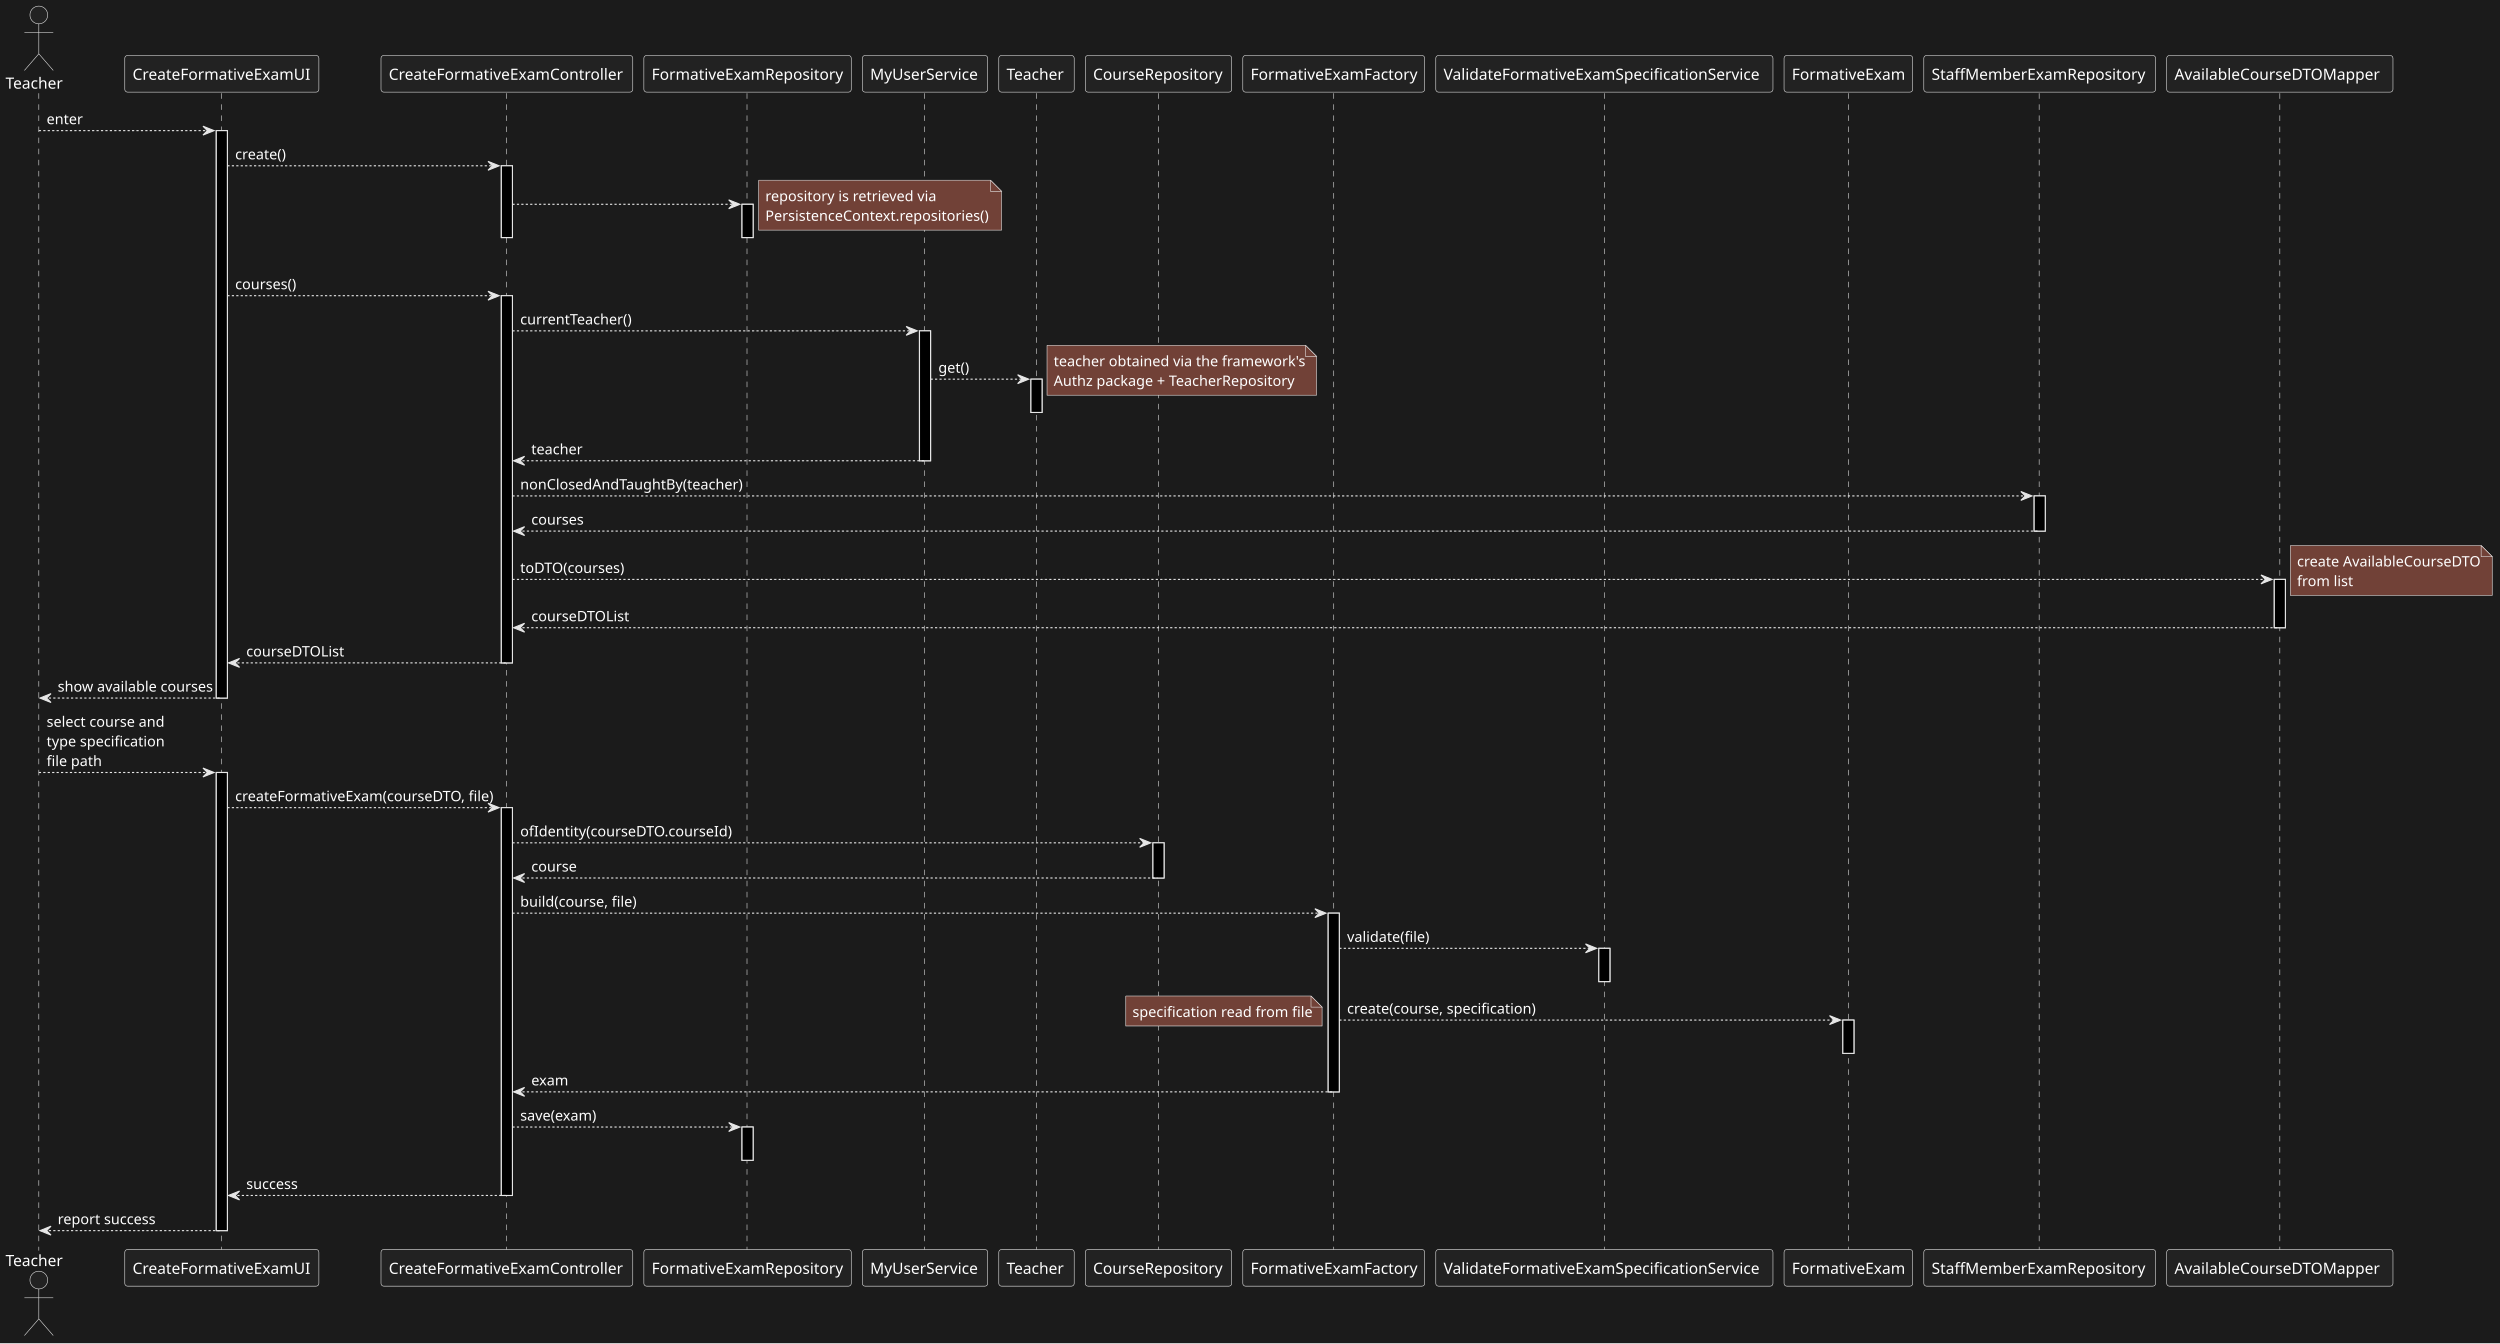
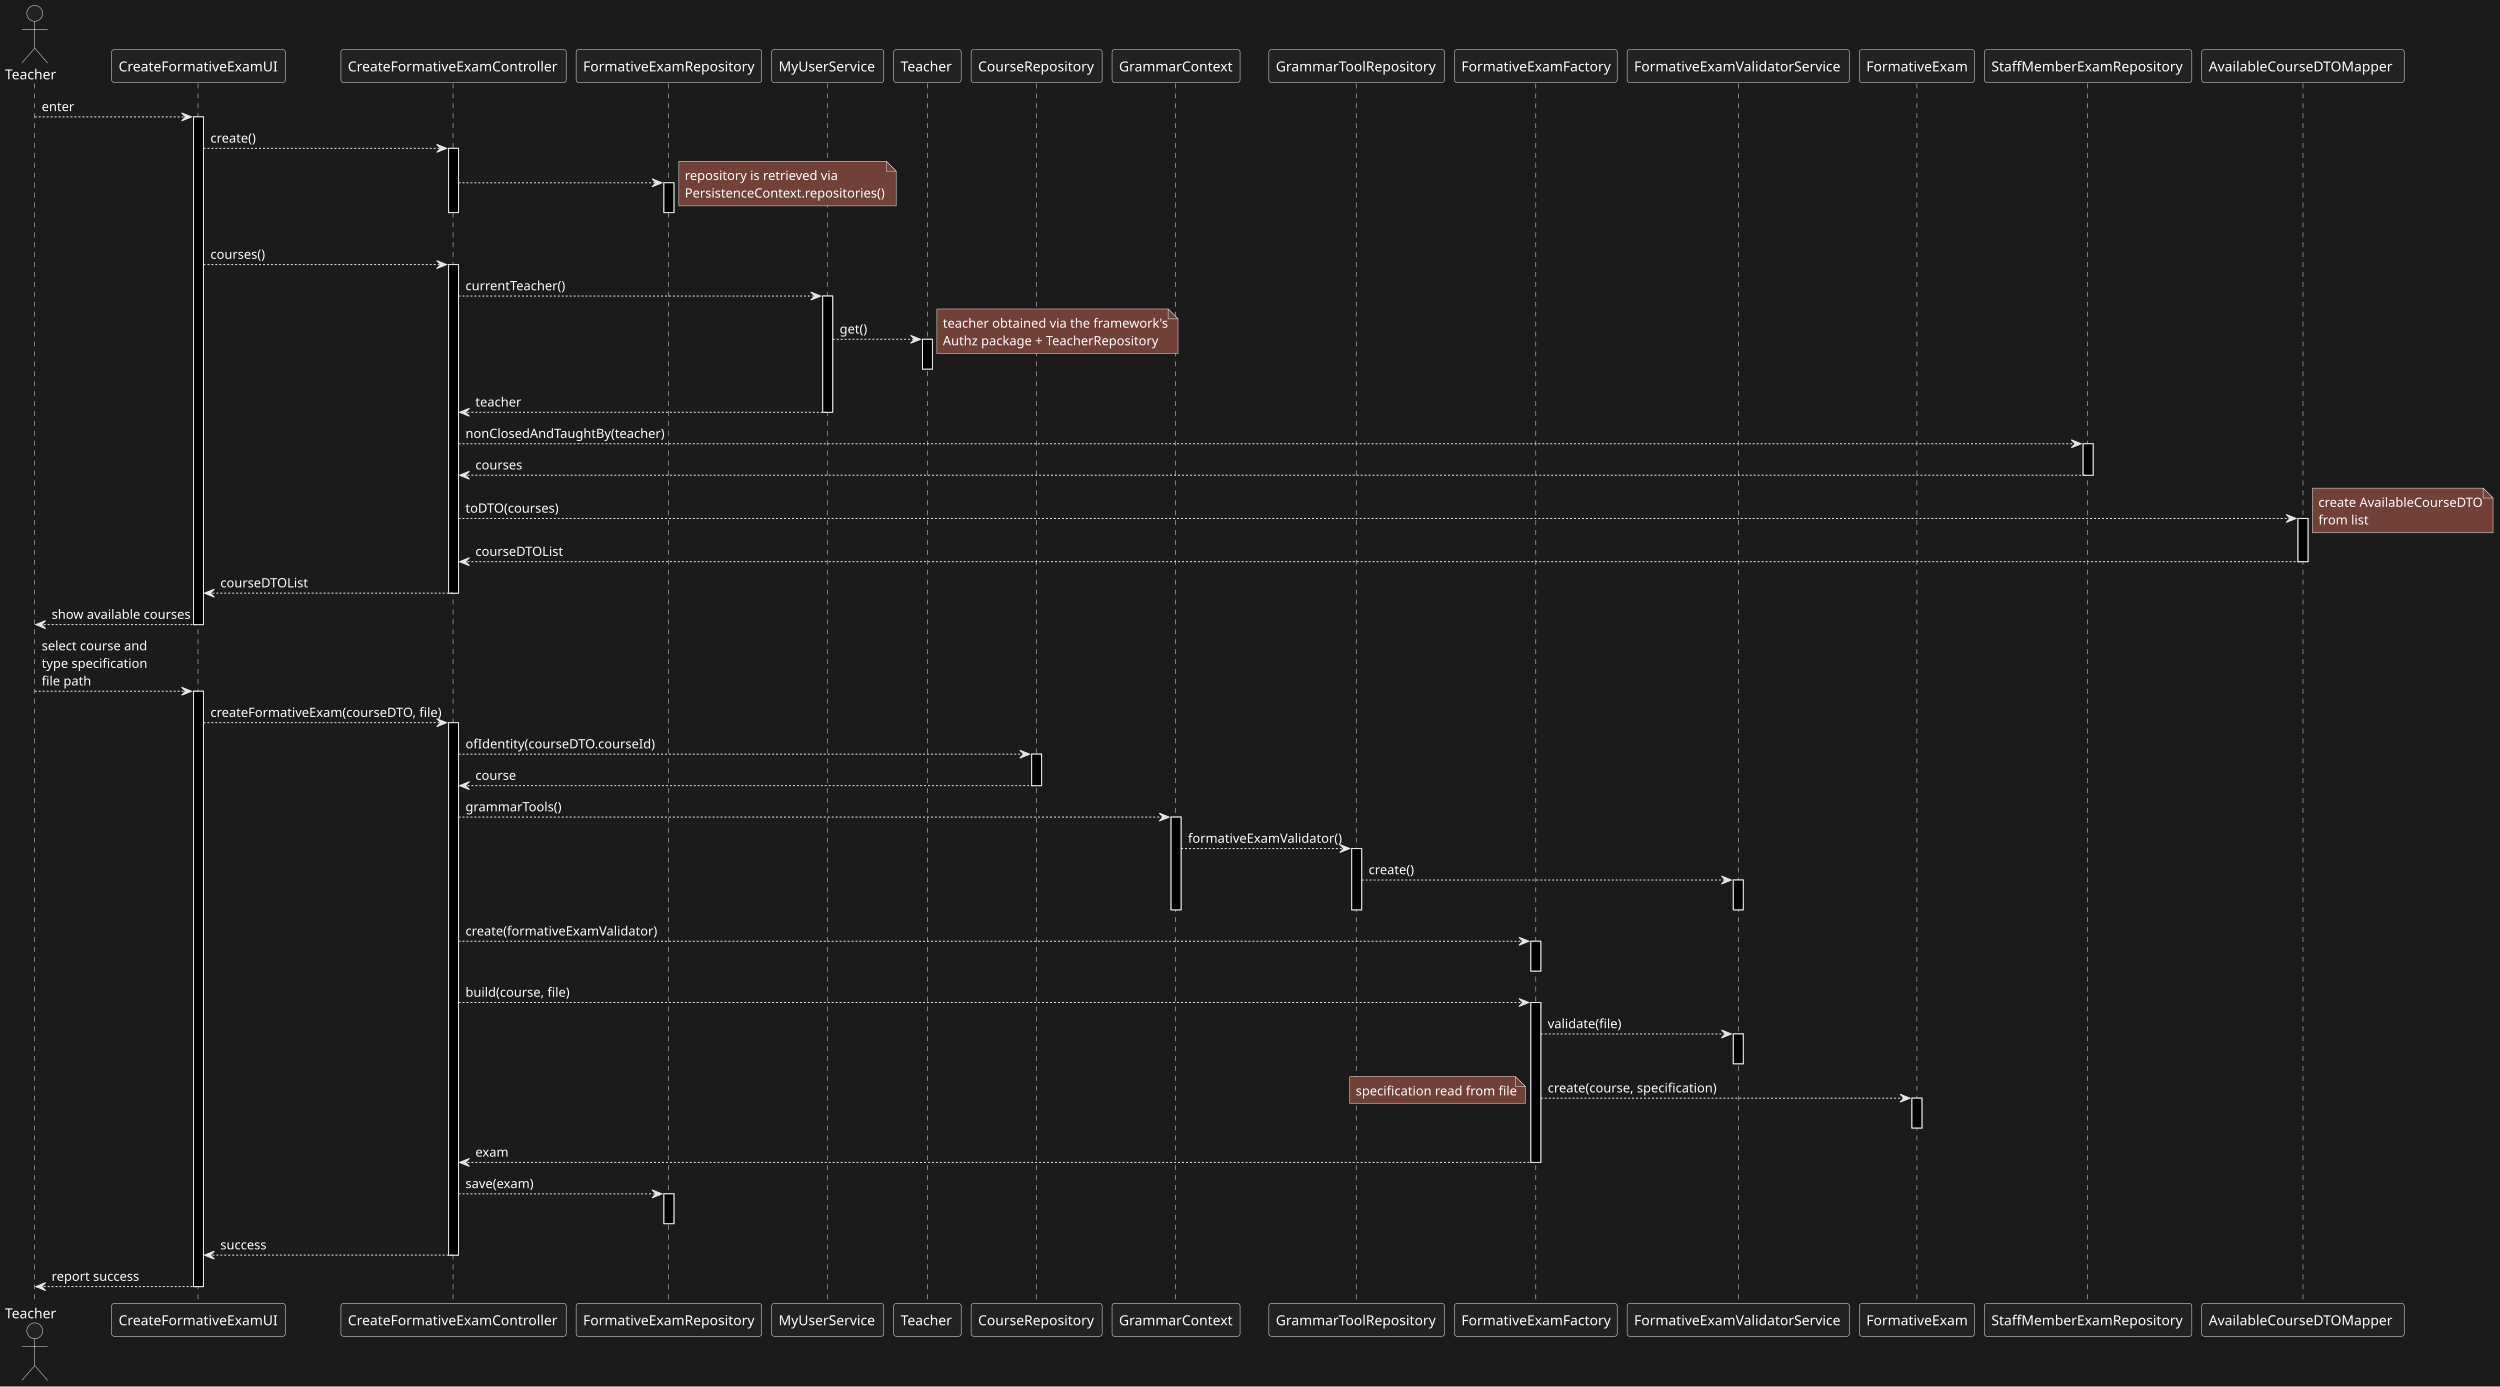
- <svg xmlns="http://www.w3.org/2000/svg" contentStyleType="text/css" height="1211px" preserveAspectRatio="none" style="width:2254px;height:1211px;background:#1B1B1B;" version="1.1" viewBox="0 0 2254 1211" width="2254px" zoomAndPan="magnify">
+ <svg xmlns="http://www.w3.org/2000/svg" contentStyleType="text/css" height="1397px" preserveAspectRatio="none" style="width:2519px;height:1397px;background:#1B1B1B;" version="1.1" viewBox="0 0 2519 1397" width="2519px" zoomAndPan="magnify">
  <defs />
  <g>
-     <rect fill="#1B1B1B" height="1211" style="stroke:none;stroke-width:1.0;" width="2254" x="0" y="0" />
+     <rect fill="#1B1B1B" height="1397" style="stroke:none;stroke-width:1.0;" width="2519" x="0" y="0" />
    <rect fill="#000000" height="511.59" style="stroke:#E7E7E7;stroke-width:1.0;" width="10" x="195" y="117.774" />
-     <rect fill="#000000" height="413.06" style="stroke:#E7E7E7;stroke-width:1.0;" width="10" x="195" y="696.482" />
+     <rect fill="#000000" height="599.884" style="stroke:#E7E7E7;stroke-width:1.0;" width="10" x="195" y="696.482" />
    <rect fill="#000000" height="64.706" style="stroke:#E7E7E7;stroke-width:1.0;" width="10" x="452" y="149.48" />
    <rect fill="#000000" height="331.06" style="stroke:#E7E7E7;stroke-width:1.0;" width="10" x="452" y="266.598" />
-     <rect fill="#000000" height="349.648" style="stroke:#E7E7E7;stroke-width:1.0;" width="10" x="452" y="728.188" />
+     <rect fill="#000000" height="536.472" style="stroke:#E7E7E7;stroke-width:1.0;" width="10" x="452" y="728.188" />
    <rect fill="#000000" height="30" style="stroke:#E7E7E7;stroke-width:1.0;" width="10" x="669" y="184.186" />
-     <rect fill="#000000" height="30" style="stroke:#E7E7E7;stroke-width:1.0;" width="10" x="669" y="1016.13" />
+     <rect fill="#000000" height="30" style="stroke:#E7E7E7;stroke-width:1.0;" width="10" x="669" y="1202.954" />
    <rect fill="#000000" height="117.118" style="stroke:#E7E7E7;stroke-width:1.0;" width="10" x="829" y="298.304" />
    <rect fill="#000000" height="30" style="stroke:#E7E7E7;stroke-width:1.0;" width="10" x="929.5" y="341.863" />
    <rect fill="#000000" height="31.706" style="stroke:#E7E7E7;stroke-width:1.0;" width="10" x="1039.5" y="759.894" />
-     <rect fill="#000000" height="161.118" style="stroke:#E7E7E7;stroke-width:1.0;" width="10" x="1197.5" y="823.306" />
-     <rect fill="#000000" height="30" style="stroke:#E7E7E7;stroke-width:1.0;" width="10" x="1441.5" y="855.012" />
-     <rect fill="#000000" height="30" style="stroke:#E7E7E7;stroke-width:1.0;" width="10" x="1661.5" y="919.718" />
-     <rect fill="#000000" height="31.706" style="stroke:#E7E7E7;stroke-width:1.0;" width="10" x="1834" y="447.128" />
-     <rect fill="#000000" height="43.559" style="stroke:#E7E7E7;stroke-width:1.0;" width="10" x="2050.5" y="522.393" />
-     <line style="stroke:#E7E7E7;stroke-width:0.5;stroke-dasharray:5.0,5.0;" x1="35" x2="35" y1="84.068" y2="1127.542" />
-     <line style="stroke:#E7E7E7;stroke-width:0.5;stroke-dasharray:5.0,5.0;" x1="199.5" x2="199.5" y1="84.068" y2="1127.542" />
-     <line style="stroke:#E7E7E7;stroke-width:0.5;stroke-dasharray:5.0,5.0;" x1="456.5" x2="456.5" y1="84.068" y2="1127.542" />
-     <line style="stroke:#E7E7E7;stroke-width:0.5;stroke-dasharray:5.0,5.0;" x1="673.5" x2="673.5" y1="84.068" y2="1127.542" />
-     <line style="stroke:#E7E7E7;stroke-width:0.5;stroke-dasharray:5.0,5.0;" x1="833.5" x2="833.5" y1="84.068" y2="1127.542" />
-     <line style="stroke:#E7E7E7;stroke-width:0.5;stroke-dasharray:5.0,5.0;" x1="934.5" x2="934.5" y1="84.068" y2="1127.542" />
-     <line style="stroke:#E7E7E7;stroke-width:0.5;stroke-dasharray:5.0,5.0;" x1="1044.5" x2="1044.5" y1="84.068" y2="1127.542" />
-     <line style="stroke:#E7E7E7;stroke-width:0.5;stroke-dasharray:5.0,5.0;" x1="1202.5" x2="1202.5" y1="84.068" y2="1127.542" />
-     <line style="stroke:#E7E7E7;stroke-width:0.5;stroke-dasharray:5.0,5.0;" x1="1446.5" x2="1446.5" y1="84.068" y2="1127.542" />
-     <line style="stroke:#E7E7E7;stroke-width:0.5;stroke-dasharray:5.0,5.0;" x1="1666.5" x2="1666.5" y1="84.068" y2="1127.542" />
-     <line style="stroke:#E7E7E7;stroke-width:0.5;stroke-dasharray:5.0,5.0;" x1="1838.5" x2="1838.5" y1="84.068" y2="1127.542" />
-     <line style="stroke:#E7E7E7;stroke-width:0.5;stroke-dasharray:5.0,5.0;" x1="2055.5" x2="2055.5" y1="84.068" y2="1127.542" />
+     <rect fill="#000000" height="93.412" style="stroke:#E7E7E7;stroke-width:1.0;" width="10" x="1180" y="823.306" />
+     <rect fill="#000000" height="61.706" style="stroke:#E7E7E7;stroke-width:1.0;" width="10" x="1362" y="855.012" />
+     <rect fill="#000000" height="30" style="stroke:#E7E7E7;stroke-width:1.0;" width="10" x="1542.5" y="948.424" />
+     <rect fill="#000000" height="161.118" style="stroke:#E7E7E7;stroke-width:1.0;" width="10" x="1542.5" y="1010.13" />
+     <rect fill="#000000" height="30" style="stroke:#E7E7E7;stroke-width:1.0;" width="10" x="1746.5" y="886.718" />
+     <rect fill="#000000" height="30" style="stroke:#E7E7E7;stroke-width:1.0;" width="10" x="1746.5" y="1041.836" />
+     <rect fill="#000000" height="30" style="stroke:#E7E7E7;stroke-width:1.0;" width="10" x="1926.5" y="1106.542" />
+     <rect fill="#000000" height="31.706" style="stroke:#E7E7E7;stroke-width:1.0;" width="10" x="2099" y="447.128" />
+     <rect fill="#000000" height="43.559" style="stroke:#E7E7E7;stroke-width:1.0;" width="10" x="2315.5" y="522.393" />
+     <line style="stroke:#E7E7E7;stroke-width:0.5;stroke-dasharray:5.0,5.0;" x1="35" x2="35" y1="84.068" y2="1314.367" />
+     <line style="stroke:#E7E7E7;stroke-width:0.5;stroke-dasharray:5.0,5.0;" x1="199.5" x2="199.5" y1="84.068" y2="1314.367" />
+     <line style="stroke:#E7E7E7;stroke-width:0.5;stroke-dasharray:5.0,5.0;" x1="456.5" x2="456.5" y1="84.068" y2="1314.367" />
+     <line style="stroke:#E7E7E7;stroke-width:0.5;stroke-dasharray:5.0,5.0;" x1="673.5" x2="673.5" y1="84.068" y2="1314.367" />
+     <line style="stroke:#E7E7E7;stroke-width:0.5;stroke-dasharray:5.0,5.0;" x1="833.5" x2="833.5" y1="84.068" y2="1314.367" />
+     <line style="stroke:#E7E7E7;stroke-width:0.5;stroke-dasharray:5.0,5.0;" x1="934.5" x2="934.5" y1="84.068" y2="1314.367" />
+     <line style="stroke:#E7E7E7;stroke-width:0.5;stroke-dasharray:5.0,5.0;" x1="1044.5" x2="1044.5" y1="84.068" y2="1314.367" />
+     <line style="stroke:#E7E7E7;stroke-width:0.5;stroke-dasharray:5.0,5.0;" x1="1184.5" x2="1184.5" y1="84.068" y2="1314.367" />
+     <line style="stroke:#E7E7E7;stroke-width:0.5;stroke-dasharray:5.0,5.0;" x1="1366.5" x2="1366.5" y1="84.068" y2="1314.367" />
+     <line style="stroke:#E7E7E7;stroke-width:0.5;stroke-dasharray:5.0,5.0;" x1="1547.5" x2="1547.5" y1="84.068" y2="1314.367" />
+     <line style="stroke:#E7E7E7;stroke-width:0.5;stroke-dasharray:5.0,5.0;" x1="1751.5" x2="1751.5" y1="84.068" y2="1314.367" />
+     <line style="stroke:#E7E7E7;stroke-width:0.5;stroke-dasharray:5.0,5.0;" x1="1931.5" x2="1931.5" y1="84.068" y2="1314.367" />
+     <line style="stroke:#E7E7E7;stroke-width:0.5;stroke-dasharray:5.0,5.0;" x1="2103.5" x2="2103.5" y1="84.068" y2="1314.367" />
+     <line style="stroke:#E7E7E7;stroke-width:0.5;stroke-dasharray:5.0,5.0;" x1="2320.5" x2="2320.5" y1="84.068" y2="1314.367" />
    <text fill="#FFFFFF" font-family="sans-serif" font-size="14" lengthAdjust="spacing" textLength="54" x="5" y="79.966">Teacher</text>
    <ellipse cx="35" cy="13.5" fill="#222222" rx="8" ry="8" style="stroke:#E7E7E7;stroke-width:0.5;" />
    <path d="M35,21.5 L35,48.5 M22,29.5 L48,29.5 M35,48.5 L22,63.5 M35,48.5 L48,63.5 " fill="none" style="stroke:#E7E7E7;stroke-width:0.5;" />
-     <text fill="#FFFFFF" font-family="sans-serif" font-size="14" lengthAdjust="spacing" textLength="54" x="5" y="1141.508">Teacher</text>
-     <ellipse cx="35" cy="1154.11" fill="#222222" rx="8" ry="8" style="stroke:#E7E7E7;stroke-width:0.5;" />
-     <path d="M35,1162.11 L35,1189.11 M22,1170.11 L48,1170.11 M35,1189.11 L22,1204.11 M35,1189.11 L48,1204.11 " fill="none" style="stroke:#E7E7E7;stroke-width:0.5;" />
+     <text fill="#FFFFFF" font-family="sans-serif" font-size="14" lengthAdjust="spacing" textLength="54" x="5" y="1328.332">Teacher</text>
+     <ellipse cx="35" cy="1340.934" fill="#222222" rx="8" ry="8" style="stroke:#E7E7E7;stroke-width:0.5;" />
+     <path d="M35,1348.934 L35,1375.934 M22,1356.934 L48,1356.934 M35,1375.934 L22,1390.934 M35,1375.934 L48,1390.934 " fill="none" style="stroke:#E7E7E7;stroke-width:0.5;" />
    <rect fill="#222222" height="33.068" rx="2.5" ry="2.5" style="stroke:#E7E7E7;stroke-width:0.5;" width="175" x="112.5" y="50" />
    <text fill="#FFFFFF" font-family="sans-serif" font-size="14" lengthAdjust="spacing" textLength="161" x="119.5" y="71.966">CreateFormativeExamUI</text>
-     <rect fill="#222222" height="33.068" rx="2.5" ry="2.5" style="stroke:#E7E7E7;stroke-width:0.5;" width="175" x="112.5" y="1126.542" />
-     <text fill="#FFFFFF" font-family="sans-serif" font-size="14" lengthAdjust="spacing" textLength="161" x="119.5" y="1148.508">CreateFormativeExamUI</text>
+     <rect fill="#222222" height="33.068" rx="2.5" ry="2.5" style="stroke:#E7E7E7;stroke-width:0.5;" width="175" x="112.5" y="1313.367" />
+     <text fill="#FFFFFF" font-family="sans-serif" font-size="14" lengthAdjust="spacing" textLength="161" x="119.5" y="1335.332">CreateFormativeExamUI</text>
    <rect fill="#222222" height="33.068" rx="2.5" ry="2.5" style="stroke:#E7E7E7;stroke-width:0.5;" width="227" x="343.5" y="50" />
    <text fill="#FFFFFF" font-family="sans-serif" font-size="14" lengthAdjust="spacing" textLength="213" x="350.5" y="71.966">CreateFormativeExamController</text>
-     <rect fill="#222222" height="33.068" rx="2.5" ry="2.5" style="stroke:#E7E7E7;stroke-width:0.5;" width="227" x="343.5" y="1126.542" />
-     <text fill="#FFFFFF" font-family="sans-serif" font-size="14" lengthAdjust="spacing" textLength="213" x="350.5" y="1148.508">CreateFormativeExamController</text>
+     <rect fill="#222222" height="33.068" rx="2.5" ry="2.5" style="stroke:#E7E7E7;stroke-width:0.5;" width="227" x="343.5" y="1313.367" />
+     <text fill="#FFFFFF" font-family="sans-serif" font-size="14" lengthAdjust="spacing" textLength="213" x="350.5" y="1335.332">CreateFormativeExamController</text>
    <rect fill="#222222" height="33.068" rx="2.5" ry="2.5" style="stroke:#E7E7E7;stroke-width:0.5;" width="187" x="580.5" y="50" />
    <text fill="#FFFFFF" font-family="sans-serif" font-size="14" lengthAdjust="spacing" textLength="173" x="587.5" y="71.966">FormativeExamRepository</text>
-     <rect fill="#222222" height="33.068" rx="2.5" ry="2.5" style="stroke:#E7E7E7;stroke-width:0.5;" width="187" x="580.5" y="1126.542" />
-     <text fill="#FFFFFF" font-family="sans-serif" font-size="14" lengthAdjust="spacing" textLength="173" x="587.5" y="1148.508">FormativeExamRepository</text>
+     <rect fill="#222222" height="33.068" rx="2.5" ry="2.5" style="stroke:#E7E7E7;stroke-width:0.5;" width="187" x="580.5" y="1313.367" />
+     <text fill="#FFFFFF" font-family="sans-serif" font-size="14" lengthAdjust="spacing" textLength="173" x="587.5" y="1335.332">FormativeExamRepository</text>
    <rect fill="#222222" height="33.068" rx="2.5" ry="2.5" style="stroke:#E7E7E7;stroke-width:0.5;" width="113" x="777.5" y="50" />
    <text fill="#FFFFFF" font-family="sans-serif" font-size="14" lengthAdjust="spacing" textLength="99" x="784.5" y="71.966">MyUserService</text>
-     <rect fill="#222222" height="33.068" rx="2.5" ry="2.5" style="stroke:#E7E7E7;stroke-width:0.5;" width="113" x="777.5" y="1126.542" />
-     <text fill="#FFFFFF" font-family="sans-serif" font-size="14" lengthAdjust="spacing" textLength="99" x="784.5" y="1148.508">MyUserService</text>
+     <rect fill="#222222" height="33.068" rx="2.5" ry="2.5" style="stroke:#E7E7E7;stroke-width:0.5;" width="113" x="777.5" y="1313.367" />
+     <text fill="#FFFFFF" font-family="sans-serif" font-size="14" lengthAdjust="spacing" textLength="99" x="784.5" y="1335.332">MyUserService</text>
    <rect fill="#222222" height="33.068" rx="2.5" ry="2.5" style="stroke:#E7E7E7;stroke-width:0.5;" width="68" x="900.5" y="50" />
    <text fill="#FFFFFF" font-family="sans-serif" font-size="14" lengthAdjust="spacing" textLength="54" x="907.5" y="71.966">Teacher</text>
-     <rect fill="#222222" height="33.068" rx="2.5" ry="2.5" style="stroke:#E7E7E7;stroke-width:0.5;" width="68" x="900.5" y="1126.542" />
-     <text fill="#FFFFFF" font-family="sans-serif" font-size="14" lengthAdjust="spacing" textLength="54" x="907.5" y="1148.508">Teacher</text>
+     <rect fill="#222222" height="33.068" rx="2.5" ry="2.5" style="stroke:#E7E7E7;stroke-width:0.5;" width="68" x="900.5" y="1313.367" />
+     <text fill="#FFFFFF" font-family="sans-serif" font-size="14" lengthAdjust="spacing" textLength="54" x="907.5" y="1335.332">Teacher</text>
    <rect fill="#222222" height="33.068" rx="2.5" ry="2.5" style="stroke:#E7E7E7;stroke-width:0.5;" width="132" x="978.5" y="50" />
    <text fill="#FFFFFF" font-family="sans-serif" font-size="14" lengthAdjust="spacing" textLength="118" x="985.5" y="71.966">CourseRepository</text>
-     <rect fill="#222222" height="33.068" rx="2.5" ry="2.5" style="stroke:#E7E7E7;stroke-width:0.5;" width="132" x="978.5" y="1126.542" />
-     <text fill="#FFFFFF" font-family="sans-serif" font-size="14" lengthAdjust="spacing" textLength="118" x="985.5" y="1148.508">CourseRepository</text>
-     <rect fill="#222222" height="33.068" rx="2.5" ry="2.5" style="stroke:#E7E7E7;stroke-width:0.5;" width="164" x="1120.5" y="50" />
-     <text fill="#FFFFFF" font-family="sans-serif" font-size="14" lengthAdjust="spacing" textLength="150" x="1127.5" y="71.966">FormativeExamFactory</text>
-     <rect fill="#222222" height="33.068" rx="2.5" ry="2.5" style="stroke:#E7E7E7;stroke-width:0.5;" width="164" x="1120.5" y="1126.542" />
-     <text fill="#FFFFFF" font-family="sans-serif" font-size="14" lengthAdjust="spacing" textLength="150" x="1127.5" y="1148.508">FormativeExamFactory</text>
-     <rect fill="#222222" height="33.068" rx="2.5" ry="2.5" style="stroke:#E7E7E7;stroke-width:0.5;" width="304" x="1294.5" y="50" />
-     <text fill="#FFFFFF" font-family="sans-serif" font-size="14" lengthAdjust="spacing" textLength="290" x="1301.5" y="71.966">ValidateFormativeExamSpecificationService</text>
-     <rect fill="#222222" height="33.068" rx="2.5" ry="2.5" style="stroke:#E7E7E7;stroke-width:0.5;" width="304" x="1294.5" y="1126.542" />
-     <text fill="#FFFFFF" font-family="sans-serif" font-size="14" lengthAdjust="spacing" textLength="290" x="1301.5" y="1148.508">ValidateFormativeExamSpecificationService</text>
-     <rect fill="#222222" height="33.068" rx="2.5" ry="2.5" style="stroke:#E7E7E7;stroke-width:0.5;" width="116" x="1608.5" y="50" />
-     <text fill="#FFFFFF" font-family="sans-serif" font-size="14" lengthAdjust="spacing" textLength="102" x="1615.5" y="71.966">FormativeExam</text>
-     <rect fill="#222222" height="33.068" rx="2.5" ry="2.5" style="stroke:#E7E7E7;stroke-width:0.5;" width="116" x="1608.5" y="1126.542" />
-     <text fill="#FFFFFF" font-family="sans-serif" font-size="14" lengthAdjust="spacing" textLength="102" x="1615.5" y="1148.508">FormativeExam</text>
-     <rect fill="#222222" height="33.068" rx="2.5" ry="2.5" style="stroke:#E7E7E7;stroke-width:0.5;" width="209" x="1734.5" y="50" />
-     <text fill="#FFFFFF" font-family="sans-serif" font-size="14" lengthAdjust="spacing" textLength="195" x="1741.5" y="71.966">StaffMemberExamRepository</text>
-     <rect fill="#222222" height="33.068" rx="2.5" ry="2.5" style="stroke:#E7E7E7;stroke-width:0.5;" width="209" x="1734.5" y="1126.542" />
-     <text fill="#FFFFFF" font-family="sans-serif" font-size="14" lengthAdjust="spacing" textLength="195" x="1741.5" y="1148.508">StaffMemberExamRepository</text>
-     <rect fill="#222222" height="33.068" rx="2.5" ry="2.5" style="stroke:#E7E7E7;stroke-width:0.5;" width="204" x="1953.5" y="50" />
-     <text fill="#FFFFFF" font-family="sans-serif" font-size="14" lengthAdjust="spacing" textLength="190" x="1960.5" y="71.966">AvailableCourseDTOMapper</text>
-     <rect fill="#222222" height="33.068" rx="2.5" ry="2.5" style="stroke:#E7E7E7;stroke-width:0.5;" width="204" x="1953.5" y="1126.542" />
-     <text fill="#FFFFFF" font-family="sans-serif" font-size="14" lengthAdjust="spacing" textLength="190" x="1960.5" y="1148.508">AvailableCourseDTOMapper</text>
+     <rect fill="#222222" height="33.068" rx="2.5" ry="2.5" style="stroke:#E7E7E7;stroke-width:0.5;" width="132" x="978.5" y="1313.367" />
+     <text fill="#FFFFFF" font-family="sans-serif" font-size="14" lengthAdjust="spacing" textLength="118" x="985.5" y="1335.332">CourseRepository</text>
+     <rect fill="#222222" height="33.068" rx="2.5" ry="2.5" style="stroke:#E7E7E7;stroke-width:0.5;" width="129" x="1120.5" y="50" />
+     <text fill="#FFFFFF" font-family="sans-serif" font-size="14" lengthAdjust="spacing" textLength="115" x="1127.5" y="71.966">GrammarContext</text>
+     <rect fill="#222222" height="33.068" rx="2.5" ry="2.5" style="stroke:#E7E7E7;stroke-width:0.5;" width="129" x="1120.5" y="1313.367" />
+     <text fill="#FFFFFF" font-family="sans-serif" font-size="14" lengthAdjust="spacing" textLength="115" x="1127.5" y="1335.332">GrammarContext</text>
+     <rect fill="#222222" height="33.068" rx="2.5" ry="2.5" style="stroke:#E7E7E7;stroke-width:0.5;" width="177" x="1278.5" y="50" />
+     <text fill="#FFFFFF" font-family="sans-serif" font-size="14" lengthAdjust="spacing" textLength="163" x="1285.5" y="71.966">GrammarToolRepository</text>
+     <rect fill="#222222" height="33.068" rx="2.5" ry="2.5" style="stroke:#E7E7E7;stroke-width:0.5;" width="177" x="1278.5" y="1313.367" />
+     <text fill="#FFFFFF" font-family="sans-serif" font-size="14" lengthAdjust="spacing" textLength="163" x="1285.5" y="1335.332">GrammarToolRepository</text>
+     <rect fill="#222222" height="33.068" rx="2.5" ry="2.5" style="stroke:#E7E7E7;stroke-width:0.5;" width="164" x="1465.5" y="50" />
+     <text fill="#FFFFFF" font-family="sans-serif" font-size="14" lengthAdjust="spacing" textLength="150" x="1472.5" y="71.966">FormativeExamFactory</text>
+     <rect fill="#222222" height="33.068" rx="2.5" ry="2.5" style="stroke:#E7E7E7;stroke-width:0.5;" width="164" x="1465.5" y="1313.367" />
+     <text fill="#FFFFFF" font-family="sans-serif" font-size="14" lengthAdjust="spacing" textLength="150" x="1472.5" y="1335.332">FormativeExamFactory</text>
+     <rect fill="#222222" height="33.068" rx="2.5" ry="2.5" style="stroke:#E7E7E7;stroke-width:0.5;" width="224" x="1639.5" y="50" />
+     <text fill="#FFFFFF" font-family="sans-serif" font-size="14" lengthAdjust="spacing" textLength="210" x="1646.5" y="71.966">FormativeExamValidatorService</text>
+     <rect fill="#222222" height="33.068" rx="2.5" ry="2.5" style="stroke:#E7E7E7;stroke-width:0.5;" width="224" x="1639.5" y="1313.367" />
+     <text fill="#FFFFFF" font-family="sans-serif" font-size="14" lengthAdjust="spacing" textLength="210" x="1646.5" y="1335.332">FormativeExamValidatorService</text>
+     <rect fill="#222222" height="33.068" rx="2.5" ry="2.5" style="stroke:#E7E7E7;stroke-width:0.5;" width="116" x="1873.5" y="50" />
+     <text fill="#FFFFFF" font-family="sans-serif" font-size="14" lengthAdjust="spacing" textLength="102" x="1880.5" y="71.966">FormativeExam</text>
+     <rect fill="#222222" height="33.068" rx="2.5" ry="2.5" style="stroke:#E7E7E7;stroke-width:0.5;" width="116" x="1873.5" y="1313.367" />
+     <text fill="#FFFFFF" font-family="sans-serif" font-size="14" lengthAdjust="spacing" textLength="102" x="1880.5" y="1335.332">FormativeExam</text>
+     <rect fill="#222222" height="33.068" rx="2.5" ry="2.5" style="stroke:#E7E7E7;stroke-width:0.5;" width="209" x="1999.5" y="50" />
+     <text fill="#FFFFFF" font-family="sans-serif" font-size="14" lengthAdjust="spacing" textLength="195" x="2006.5" y="71.966">StaffMemberExamRepository</text>
+     <rect fill="#222222" height="33.068" rx="2.5" ry="2.5" style="stroke:#E7E7E7;stroke-width:0.5;" width="209" x="1999.5" y="1313.367" />
+     <text fill="#FFFFFF" font-family="sans-serif" font-size="14" lengthAdjust="spacing" textLength="195" x="2006.5" y="1335.332">StaffMemberExamRepository</text>
+     <rect fill="#222222" height="33.068" rx="2.5" ry="2.5" style="stroke:#E7E7E7;stroke-width:0.5;" width="204" x="2218.5" y="50" />
+     <text fill="#FFFFFF" font-family="sans-serif" font-size="14" lengthAdjust="spacing" textLength="190" x="2225.5" y="71.966">AvailableCourseDTOMapper</text>
+     <rect fill="#222222" height="33.068" rx="2.5" ry="2.5" style="stroke:#E7E7E7;stroke-width:0.5;" width="204" x="2218.5" y="1313.367" />
+     <text fill="#FFFFFF" font-family="sans-serif" font-size="14" lengthAdjust="spacing" textLength="190" x="2225.5" y="1335.332">AvailableCourseDTOMapper</text>
    <rect fill="#000000" height="511.59" style="stroke:#E7E7E7;stroke-width:1.0;" width="10" x="195" y="117.774" />
-     <rect fill="#000000" height="413.06" style="stroke:#E7E7E7;stroke-width:1.0;" width="10" x="195" y="696.482" />
+     <rect fill="#000000" height="599.884" style="stroke:#E7E7E7;stroke-width:1.0;" width="10" x="195" y="696.482" />
    <rect fill="#000000" height="64.706" style="stroke:#E7E7E7;stroke-width:1.0;" width="10" x="452" y="149.48" />
    <rect fill="#000000" height="331.06" style="stroke:#E7E7E7;stroke-width:1.0;" width="10" x="452" y="266.598" />
-     <rect fill="#000000" height="349.648" style="stroke:#E7E7E7;stroke-width:1.0;" width="10" x="452" y="728.188" />
+     <rect fill="#000000" height="536.472" style="stroke:#E7E7E7;stroke-width:1.0;" width="10" x="452" y="728.188" />
    <rect fill="#000000" height="30" style="stroke:#E7E7E7;stroke-width:1.0;" width="10" x="669" y="184.186" />
-     <rect fill="#000000" height="30" style="stroke:#E7E7E7;stroke-width:1.0;" width="10" x="669" y="1016.13" />
+     <rect fill="#000000" height="30" style="stroke:#E7E7E7;stroke-width:1.0;" width="10" x="669" y="1202.954" />
    <rect fill="#000000" height="117.118" style="stroke:#E7E7E7;stroke-width:1.0;" width="10" x="829" y="298.304" />
    <rect fill="#000000" height="30" style="stroke:#E7E7E7;stroke-width:1.0;" width="10" x="929.5" y="341.863" />
    <rect fill="#000000" height="31.706" style="stroke:#E7E7E7;stroke-width:1.0;" width="10" x="1039.5" y="759.894" />
-     <rect fill="#000000" height="161.118" style="stroke:#E7E7E7;stroke-width:1.0;" width="10" x="1197.5" y="823.306" />
-     <rect fill="#000000" height="30" style="stroke:#E7E7E7;stroke-width:1.0;" width="10" x="1441.5" y="855.012" />
-     <rect fill="#000000" height="30" style="stroke:#E7E7E7;stroke-width:1.0;" width="10" x="1661.5" y="919.718" />
-     <rect fill="#000000" height="31.706" style="stroke:#E7E7E7;stroke-width:1.0;" width="10" x="1834" y="447.128" />
-     <rect fill="#000000" height="43.559" style="stroke:#E7E7E7;stroke-width:1.0;" width="10" x="2050.5" y="522.393" />
+     <rect fill="#000000" height="93.412" style="stroke:#E7E7E7;stroke-width:1.0;" width="10" x="1180" y="823.306" />
+     <rect fill="#000000" height="61.706" style="stroke:#E7E7E7;stroke-width:1.0;" width="10" x="1362" y="855.012" />
+     <rect fill="#000000" height="30" style="stroke:#E7E7E7;stroke-width:1.0;" width="10" x="1542.5" y="948.424" />
+     <rect fill="#000000" height="161.118" style="stroke:#E7E7E7;stroke-width:1.0;" width="10" x="1542.5" y="1010.13" />
+     <rect fill="#000000" height="30" style="stroke:#E7E7E7;stroke-width:1.0;" width="10" x="1746.5" y="886.718" />
+     <rect fill="#000000" height="30" style="stroke:#E7E7E7;stroke-width:1.0;" width="10" x="1746.5" y="1041.836" />
+     <rect fill="#000000" height="30" style="stroke:#E7E7E7;stroke-width:1.0;" width="10" x="1926.5" y="1106.542" />
+     <rect fill="#000000" height="31.706" style="stroke:#E7E7E7;stroke-width:1.0;" width="10" x="2099" y="447.128" />
+     <rect fill="#000000" height="43.559" style="stroke:#E7E7E7;stroke-width:1.0;" width="10" x="2315.5" y="522.393" />
    <polygon fill="#E7E7E7" points="183,113.774,193,117.774,183,121.774,187,117.774" style="stroke:#E7E7E7;stroke-width:1.0;" />
    <line style="stroke:#E7E7E7;stroke-width:1.0;stroke-dasharray:2.0,2.0;" x1="35" x2="189" y1="117.774" y2="117.774" />
    <text fill="#FFFFFF" font-family="sans-serif" font-size="13" lengthAdjust="spacing" textLength="32" x="42" y="111.965">enter</text>
    <polygon fill="#E7E7E7" points="440,145.48,450,149.48,440,153.48,444,149.48" style="stroke:#E7E7E7;stroke-width:1.0;" />
    <line style="stroke:#E7E7E7;stroke-width:1.0;stroke-dasharray:2.0,2.0;" x1="205" x2="446" y1="149.48" y2="149.48" />
    <text fill="#FFFFFF" font-family="sans-serif" font-size="13" lengthAdjust="spacing" textLength="45" x="212" y="143.671">create()</text>
    <polygon fill="#E7E7E7" points="657,180.186,667,184.186,657,188.186,661,184.186" style="stroke:#E7E7E7;stroke-width:1.0;" />
    <line style="stroke:#E7E7E7;stroke-width:1.0;stroke-dasharray:2.0,2.0;" x1="462" x2="663" y1="184.186" y2="184.186" />
    <path d="M684,162.48 L684,207.48 L903,207.48 L903,172.48 L893,162.48 L684,162.48 " fill="#714137" style="stroke:#E7E7E7;stroke-width:0.5;" />
    <path d="M893,162.48 L893,172.48 L903,172.48 L893,162.48 " fill="#714137" style="stroke:#E7E7E7;stroke-width:0.5;" />
    <text fill="#FFFFFF" font-family="sans-serif" font-size="13" lengthAdjust="spacing" textLength="151" x="690" y="181.377">repository is retrieved via</text>
    <text fill="#FFFFFF" font-family="sans-serif" font-size="13" lengthAdjust="spacing" textLength="198" x="690" y="199.083">PersistenceContext.repositories()</text>
    <polygon fill="#E7E7E7" points="440,262.598,450,266.598,440,270.598,444,266.598" style="stroke:#E7E7E7;stroke-width:1.0;" />
    <line style="stroke:#E7E7E7;stroke-width:1.0;stroke-dasharray:2.0,2.0;" x1="205" x2="446" y1="266.598" y2="266.598" />
    <text fill="#FFFFFF" font-family="sans-serif" font-size="13" lengthAdjust="spacing" textLength="54" x="212" y="260.789">courses()</text>
    <polygon fill="#E7E7E7" points="817,294.304,827,298.304,817,302.304,821,298.304" style="stroke:#E7E7E7;stroke-width:1.0;" />
    <line style="stroke:#E7E7E7;stroke-width:1.0;stroke-dasharray:2.0,2.0;" x1="462" x2="823" y1="298.304" y2="298.304" />
    <text fill="#FFFFFF" font-family="sans-serif" font-size="13" lengthAdjust="spacing" textLength="99" x="469" y="292.495">currentTeacher()</text>
    <polygon fill="#E7E7E7" points="917.5,337.863,927.5,341.863,917.5,345.863,921.5,341.863" style="stroke:#E7E7E7;stroke-width:1.0;" />
    <line style="stroke:#E7E7E7;stroke-width:1.0;stroke-dasharray:2.0,2.0;" x1="839" x2="923.5" y1="341.863" y2="341.863" />
    <text fill="#FFFFFF" font-family="sans-serif" font-size="13" lengthAdjust="spacing" textLength="28" x="846" y="336.054">get()</text>
    <path d="M944,311.304 L944,356.304 L1187,356.304 L1187,321.304 L1177,311.304 L944,311.304 " fill="#714137" style="stroke:#E7E7E7;stroke-width:0.5;" />
    <path d="M1177,311.304 L1177,321.304 L1187,321.304 L1177,311.304 " fill="#714137" style="stroke:#E7E7E7;stroke-width:0.5;" />
    <text fill="#FFFFFF" font-family="sans-serif" font-size="13" lengthAdjust="spacing" textLength="222" x="950" y="330.201">teacher obtained via the framework's</text>
    <text fill="#FFFFFF" font-family="sans-serif" font-size="13" lengthAdjust="spacing" textLength="213" x="950" y="347.907">Authz package + TeacherRepository</text>
    <polygon fill="#E7E7E7" points="473,411.422,463,415.422,473,419.422,469,415.422" style="stroke:#E7E7E7;stroke-width:1.0;" />
    <line style="stroke:#E7E7E7;stroke-width:1.0;stroke-dasharray:2.0,2.0;" x1="467" x2="833" y1="415.422" y2="415.422" />
    <text fill="#FFFFFF" font-family="sans-serif" font-size="13" lengthAdjust="spacing" textLength="45" x="479" y="409.613">teacher</text>
-     <polygon fill="#E7E7E7" points="1822,443.128,1832,447.128,1822,451.128,1826,447.128" style="stroke:#E7E7E7;stroke-width:1.0;" />
-     <line style="stroke:#E7E7E7;stroke-width:1.0;stroke-dasharray:2.0,2.0;" x1="462" x2="1828" y1="447.128" y2="447.128" />
+     <polygon fill="#E7E7E7" points="2087,443.128,2097,447.128,2087,451.128,2091,447.128" style="stroke:#E7E7E7;stroke-width:1.0;" />
+     <line style="stroke:#E7E7E7;stroke-width:1.0;stroke-dasharray:2.0,2.0;" x1="462" x2="2093" y1="447.128" y2="447.128" />
    <text fill="#FFFFFF" font-family="sans-serif" font-size="13" lengthAdjust="spacing" textLength="199" x="469" y="441.319">nonClosedAndTaughtBy(teacher)</text>
    <polygon fill="#E7E7E7" points="473,474.834,463,478.834,473,482.834,469,478.834" style="stroke:#E7E7E7;stroke-width:1.0;" />
-     <line style="stroke:#E7E7E7;stroke-width:1.0;stroke-dasharray:2.0,2.0;" x1="467" x2="1838" y1="478.834" y2="478.834" />
+     <line style="stroke:#E7E7E7;stroke-width:1.0;stroke-dasharray:2.0,2.0;" x1="467" x2="2103" y1="478.834" y2="478.834" />
    <text fill="#FFFFFF" font-family="sans-serif" font-size="13" lengthAdjust="spacing" textLength="46" x="479" y="473.025">courses</text>
-     <polygon fill="#E7E7E7" points="2038.5,518.393,2048.5,522.393,2038.5,526.393,2042.5,522.393" style="stroke:#E7E7E7;stroke-width:1.0;" />
-     <line style="stroke:#E7E7E7;stroke-width:1.0;stroke-dasharray:2.0,2.0;" x1="462" x2="2044.5" y1="522.393" y2="522.393" />
+     <polygon fill="#E7E7E7" points="2303.5,518.393,2313.5,522.393,2303.5,526.393,2307.5,522.393" style="stroke:#E7E7E7;stroke-width:1.0;" />
+     <line style="stroke:#E7E7E7;stroke-width:1.0;stroke-dasharray:2.0,2.0;" x1="462" x2="2309.5" y1="522.393" y2="522.393" />
    <text fill="#FFFFFF" font-family="sans-serif" font-size="13" lengthAdjust="spacing" textLength="93" x="469" y="516.584">toDTO(courses)</text>
-     <path d="M2065,491.834 L2065,536.834 L2247,536.834 L2247,501.834 L2237,491.834 L2065,491.834 " fill="#714137" style="stroke:#E7E7E7;stroke-width:0.5;" />
-     <path d="M2237,491.834 L2237,501.834 L2247,501.834 L2237,491.834 " fill="#714137" style="stroke:#E7E7E7;stroke-width:0.5;" />
-     <text fill="#FFFFFF" font-family="sans-serif" font-size="13" lengthAdjust="spacing" textLength="161" x="2071" y="510.731">create AvailableCourseDTO</text>
-     <text fill="#FFFFFF" font-family="sans-serif" font-size="13" lengthAdjust="spacing" textLength="49" x="2071" y="528.437">from list</text>
+     <path d="M2330,491.834 L2330,536.834 L2512,536.834 L2512,501.834 L2502,491.834 L2330,491.834 " fill="#714137" style="stroke:#E7E7E7;stroke-width:0.5;" />
+     <path d="M2502,491.834 L2502,501.834 L2512,501.834 L2502,491.834 " fill="#714137" style="stroke:#E7E7E7;stroke-width:0.5;" />
+     <text fill="#FFFFFF" font-family="sans-serif" font-size="13" lengthAdjust="spacing" textLength="161" x="2336" y="510.731">create AvailableCourseDTO</text>
+     <text fill="#FFFFFF" font-family="sans-serif" font-size="13" lengthAdjust="spacing" textLength="49" x="2336" y="528.437">from list</text>
    <polygon fill="#E7E7E7" points="473,561.952,463,565.952,473,569.952,469,565.952" style="stroke:#E7E7E7;stroke-width:1.0;" />
-     <line style="stroke:#E7E7E7;stroke-width:1.0;stroke-dasharray:2.0,2.0;" x1="467" x2="2054.5" y1="565.952" y2="565.952" />
+     <line style="stroke:#E7E7E7;stroke-width:1.0;stroke-dasharray:2.0,2.0;" x1="467" x2="2319.5" y1="565.952" y2="565.952" />
    <text fill="#FFFFFF" font-family="sans-serif" font-size="13" lengthAdjust="spacing" textLength="87" x="479" y="560.143">courseDTOList</text>
    <polygon fill="#E7E7E7" points="216,593.658,206,597.658,216,601.658,212,597.658" style="stroke:#E7E7E7;stroke-width:1.0;" />
    <line style="stroke:#E7E7E7;stroke-width:1.0;stroke-dasharray:2.0,2.0;" x1="210" x2="456" y1="597.658" y2="597.658" />
    <text fill="#FFFFFF" font-family="sans-serif" font-size="13" lengthAdjust="spacing" textLength="87" x="222" y="591.849">courseDTOList</text>
    <polygon fill="#E7E7E7" points="46,625.364,36,629.364,46,633.364,42,629.364" style="stroke:#E7E7E7;stroke-width:1.0;" />
    <line style="stroke:#E7E7E7;stroke-width:1.0;stroke-dasharray:2.0,2.0;" x1="40" x2="199" y1="629.364" y2="629.364" />
    <text fill="#FFFFFF" font-family="sans-serif" font-size="13" lengthAdjust="spacing" textLength="136" x="52" y="623.555">show available courses</text>
    <polygon fill="#E7E7E7" points="183,692.482,193,696.482,183,700.482,187,696.482" style="stroke:#E7E7E7;stroke-width:1.0;" />
    <line style="stroke:#E7E7E7;stroke-width:1.0;stroke-dasharray:2.0,2.0;" x1="35" x2="189" y1="696.482" y2="696.482" />
    <text fill="#FFFFFF" font-family="sans-serif" font-size="13" lengthAdjust="spacing" textLength="103" x="42" y="655.261">select course and</text>
    <text fill="#FFFFFF" font-family="sans-serif" font-size="13" lengthAdjust="spacing" textLength="104" x="42" y="672.967">type specification</text>
    <text fill="#FFFFFF" font-family="sans-serif" font-size="13" lengthAdjust="spacing" textLength="48" x="42" y="690.673">file path</text>
    <polygon fill="#E7E7E7" points="440,724.188,450,728.188,440,732.188,444,728.188" style="stroke:#E7E7E7;stroke-width:1.0;" />
    <line style="stroke:#E7E7E7;stroke-width:1.0;stroke-dasharray:2.0,2.0;" x1="205" x2="446" y1="728.188" y2="728.188" />
    <text fill="#FFFFFF" font-family="sans-serif" font-size="13" lengthAdjust="spacing" textLength="228" x="212" y="722.379">createFormativeExam(courseDTO, file)</text>
    <polygon fill="#E7E7E7" points="1027.5,755.894,1037.5,759.894,1027.5,763.894,1031.5,759.894" style="stroke:#E7E7E7;stroke-width:1.0;" />
    <line style="stroke:#E7E7E7;stroke-width:1.0;stroke-dasharray:2.0,2.0;" x1="462" x2="1033.5" y1="759.894" y2="759.894" />
    <text fill="#FFFFFF" font-family="sans-serif" font-size="13" lengthAdjust="spacing" textLength="188" x="469" y="754.085">ofIdentity(courseDTO.courseId)</text>
    <polygon fill="#E7E7E7" points="473,787.6,463,791.6,473,795.6,469,791.6" style="stroke:#E7E7E7;stroke-width:1.0;" />
    <line style="stroke:#E7E7E7;stroke-width:1.0;stroke-dasharray:2.0,2.0;" x1="467" x2="1043.5" y1="791.6" y2="791.6" />
    <text fill="#FFFFFF" font-family="sans-serif" font-size="13" lengthAdjust="spacing" textLength="40" x="479" y="785.791">course</text>
-     <polygon fill="#E7E7E7" points="1185.5,819.306,1195.5,823.306,1185.5,827.306,1189.5,823.306" style="stroke:#E7E7E7;stroke-width:1.0;" />
-     <line style="stroke:#E7E7E7;stroke-width:1.0;stroke-dasharray:2.0,2.0;" x1="462" x2="1191.5" y1="823.306" y2="823.306" />
-     <text fill="#FFFFFF" font-family="sans-serif" font-size="13" lengthAdjust="spacing" textLength="101" x="469" y="817.497">build(course, file)</text>
-     <polygon fill="#E7E7E7" points="1429.5,851.012,1439.5,855.012,1429.5,859.012,1433.5,855.012" style="stroke:#E7E7E7;stroke-width:1.0;" />
-     <line style="stroke:#E7E7E7;stroke-width:1.0;stroke-dasharray:2.0,2.0;" x1="1207.5" x2="1435.5" y1="855.012" y2="855.012" />
-     <text fill="#FFFFFF" font-family="sans-serif" font-size="13" lengthAdjust="spacing" textLength="72" x="1214.5" y="849.203">validate(file)</text>
-     <polygon fill="#E7E7E7" points="1649.5,915.718,1659.5,919.718,1649.5,923.718,1653.5,919.718" style="stroke:#E7E7E7;stroke-width:1.0;" />
-     <line style="stroke:#E7E7E7;stroke-width:1.0;stroke-dasharray:2.0,2.0;" x1="1207.5" x2="1655.5" y1="919.718" y2="919.718" />
-     <text fill="#FFFFFF" font-family="sans-serif" font-size="13" lengthAdjust="spacing" textLength="165" x="1214.5" y="913.909">create(course, specification)</text>
-     <path d="M1015,898.012 L1015,925.012 L1192,925.012 L1192,908.012 L1182,898.012 L1015,898.012 " fill="#714137" style="stroke:#E7E7E7;stroke-width:0.5;" />
-     <path d="M1182,898.012 L1182,908.012 L1192,908.012 L1182,898.012 " fill="#714137" style="stroke:#E7E7E7;stroke-width:0.5;" />
-     <text fill="#FFFFFF" font-family="sans-serif" font-size="13" lengthAdjust="spacing" textLength="156" x="1021" y="916.909">specification read from file</text>
-     <polygon fill="#E7E7E7" points="473,980.424,463,984.424,473,988.424,469,984.424" style="stroke:#E7E7E7;stroke-width:1.0;" />
-     <line style="stroke:#E7E7E7;stroke-width:1.0;stroke-dasharray:2.0,2.0;" x1="467" x2="1201.5" y1="984.424" y2="984.424" />
-     <text fill="#FFFFFF" font-family="sans-serif" font-size="13" lengthAdjust="spacing" textLength="33" x="479" y="978.615">exam</text>
-     <polygon fill="#E7E7E7" points="657,1012.13,667,1016.13,657,1020.13,661,1016.13" style="stroke:#E7E7E7;stroke-width:1.0;" />
-     <line style="stroke:#E7E7E7;stroke-width:1.0;stroke-dasharray:2.0,2.0;" x1="462" x2="663" y1="1016.13" y2="1016.13" />
-     <text fill="#FFFFFF" font-family="sans-serif" font-size="13" lengthAdjust="spacing" textLength="68" x="469" y="1010.321">save(exam)</text>
-     <polygon fill="#E7E7E7" points="216,1073.836,206,1077.836,216,1081.836,212,1077.836" style="stroke:#E7E7E7;stroke-width:1.0;" />
-     <line style="stroke:#E7E7E7;stroke-width:1.0;stroke-dasharray:2.0,2.0;" x1="210" x2="456" y1="1077.836" y2="1077.836" />
-     <text fill="#FFFFFF" font-family="sans-serif" font-size="13" lengthAdjust="spacing" textLength="45" x="222" y="1072.027">success</text>
-     <polygon fill="#E7E7E7" points="46,1105.542,36,1109.542,46,1113.542,42,1109.542" style="stroke:#E7E7E7;stroke-width:1.0;" />
-     <line style="stroke:#E7E7E7;stroke-width:1.0;stroke-dasharray:2.0,2.0;" x1="40" x2="199" y1="1109.542" y2="1109.542" />
-     <text fill="#FFFFFF" font-family="sans-serif" font-size="13" lengthAdjust="spacing" textLength="86" x="52" y="1103.733">report success</text>
+     <polygon fill="#E7E7E7" points="1168,819.306,1178,823.306,1168,827.306,1172,823.306" style="stroke:#E7E7E7;stroke-width:1.0;" />
+     <line style="stroke:#E7E7E7;stroke-width:1.0;stroke-dasharray:2.0,2.0;" x1="462" x2="1174" y1="823.306" y2="823.306" />
+     <text fill="#FFFFFF" font-family="sans-serif" font-size="13" lengthAdjust="spacing" textLength="96" x="469" y="817.497">grammarTools()</text>
+     <polygon fill="#E7E7E7" points="1350,851.012,1360,855.012,1350,859.012,1354,855.012" style="stroke:#E7E7E7;stroke-width:1.0;" />
+     <line style="stroke:#E7E7E7;stroke-width:1.0;stroke-dasharray:2.0,2.0;" x1="1190" x2="1356" y1="855.012" y2="855.012" />
+     <text fill="#FFFFFF" font-family="sans-serif" font-size="13" lengthAdjust="spacing" textLength="153" x="1197" y="849.203">formativeExamValidator()</text>
+     <polygon fill="#E7E7E7" points="1734.5,882.718,1744.5,886.718,1734.5,890.718,1738.5,886.718" style="stroke:#E7E7E7;stroke-width:1.0;" />
+     <line style="stroke:#E7E7E7;stroke-width:1.0;stroke-dasharray:2.0,2.0;" x1="1372" x2="1740.5" y1="886.718" y2="886.718" />
+     <text fill="#FFFFFF" font-family="sans-serif" font-size="13" lengthAdjust="spacing" textLength="45" x="1379" y="880.909">create()</text>
+     <polygon fill="#E7E7E7" points="1530.5,944.424,1540.5,948.424,1530.5,952.424,1534.5,948.424" style="stroke:#E7E7E7;stroke-width:1.0;" />
+     <line style="stroke:#E7E7E7;stroke-width:1.0;stroke-dasharray:2.0,2.0;" x1="462" x2="1536.5" y1="948.424" y2="948.424" />
+     <text fill="#FFFFFF" font-family="sans-serif" font-size="13" lengthAdjust="spacing" textLength="190" x="469" y="942.615">create(formativeExamValidator)</text>
+     <polygon fill="#E7E7E7" points="1530.5,1006.13,1540.5,1010.13,1530.5,1014.13,1534.5,1010.13" style="stroke:#E7E7E7;stroke-width:1.0;" />
+     <line style="stroke:#E7E7E7;stroke-width:1.0;stroke-dasharray:2.0,2.0;" x1="462" x2="1536.5" y1="1010.13" y2="1010.13" />
+     <text fill="#FFFFFF" font-family="sans-serif" font-size="13" lengthAdjust="spacing" textLength="101" x="469" y="1004.321">build(course, file)</text>
+     <polygon fill="#E7E7E7" points="1734.5,1037.836,1744.5,1041.836,1734.5,1045.836,1738.5,1041.836" style="stroke:#E7E7E7;stroke-width:1.0;" />
+     <line style="stroke:#E7E7E7;stroke-width:1.0;stroke-dasharray:2.0,2.0;" x1="1552.5" x2="1740.5" y1="1041.836" y2="1041.836" />
+     <text fill="#FFFFFF" font-family="sans-serif" font-size="13" lengthAdjust="spacing" textLength="72" x="1559.5" y="1036.027">validate(file)</text>
+     <polygon fill="#E7E7E7" points="1914.5,1102.542,1924.5,1106.542,1914.5,1110.542,1918.5,1106.542" style="stroke:#E7E7E7;stroke-width:1.0;" />
+     <line style="stroke:#E7E7E7;stroke-width:1.0;stroke-dasharray:2.0,2.0;" x1="1552.5" x2="1920.5" y1="1106.542" y2="1106.542" />
+     <text fill="#FFFFFF" font-family="sans-serif" font-size="13" lengthAdjust="spacing" textLength="165" x="1559.5" y="1100.733">create(course, specification)</text>
+     <path d="M1360,1084.836 L1360,1111.836 L1537,1111.836 L1537,1094.836 L1527,1084.836 L1360,1084.836 " fill="#714137" style="stroke:#E7E7E7;stroke-width:0.5;" />
+     <path d="M1527,1084.836 L1527,1094.836 L1537,1094.836 L1527,1084.836 " fill="#714137" style="stroke:#E7E7E7;stroke-width:0.5;" />
+     <text fill="#FFFFFF" font-family="sans-serif" font-size="13" lengthAdjust="spacing" textLength="156" x="1366" y="1103.733">specification read from file</text>
+     <polygon fill="#E7E7E7" points="473,1167.248,463,1171.248,473,1175.248,469,1171.248" style="stroke:#E7E7E7;stroke-width:1.0;" />
+     <line style="stroke:#E7E7E7;stroke-width:1.0;stroke-dasharray:2.0,2.0;" x1="467" x2="1546.5" y1="1171.248" y2="1171.248" />
+     <text fill="#FFFFFF" font-family="sans-serif" font-size="13" lengthAdjust="spacing" textLength="33" x="479" y="1165.439">exam</text>
+     <polygon fill="#E7E7E7" points="657,1198.954,667,1202.954,657,1206.954,661,1202.954" style="stroke:#E7E7E7;stroke-width:1.0;" />
+     <line style="stroke:#E7E7E7;stroke-width:1.0;stroke-dasharray:2.0,2.0;" x1="462" x2="663" y1="1202.954" y2="1202.954" />
+     <text fill="#FFFFFF" font-family="sans-serif" font-size="13" lengthAdjust="spacing" textLength="68" x="469" y="1197.145">save(exam)</text>
+     <polygon fill="#E7E7E7" points="216,1260.66,206,1264.66,216,1268.66,212,1264.66" style="stroke:#E7E7E7;stroke-width:1.0;" />
+     <line style="stroke:#E7E7E7;stroke-width:1.0;stroke-dasharray:2.0,2.0;" x1="210" x2="456" y1="1264.66" y2="1264.66" />
+     <text fill="#FFFFFF" font-family="sans-serif" font-size="13" lengthAdjust="spacing" textLength="45" x="222" y="1258.851">success</text>
+     <polygon fill="#E7E7E7" points="46,1292.367,36,1296.367,46,1300.367,42,1296.367" style="stroke:#E7E7E7;stroke-width:1.0;" />
+     <line style="stroke:#E7E7E7;stroke-width:1.0;stroke-dasharray:2.0,2.0;" x1="40" x2="199" y1="1296.367" y2="1296.367" />
+     <text fill="#FFFFFF" font-family="sans-serif" font-size="13" lengthAdjust="spacing" textLength="86" x="52" y="1290.557">report success</text>
  </g>
</svg>
